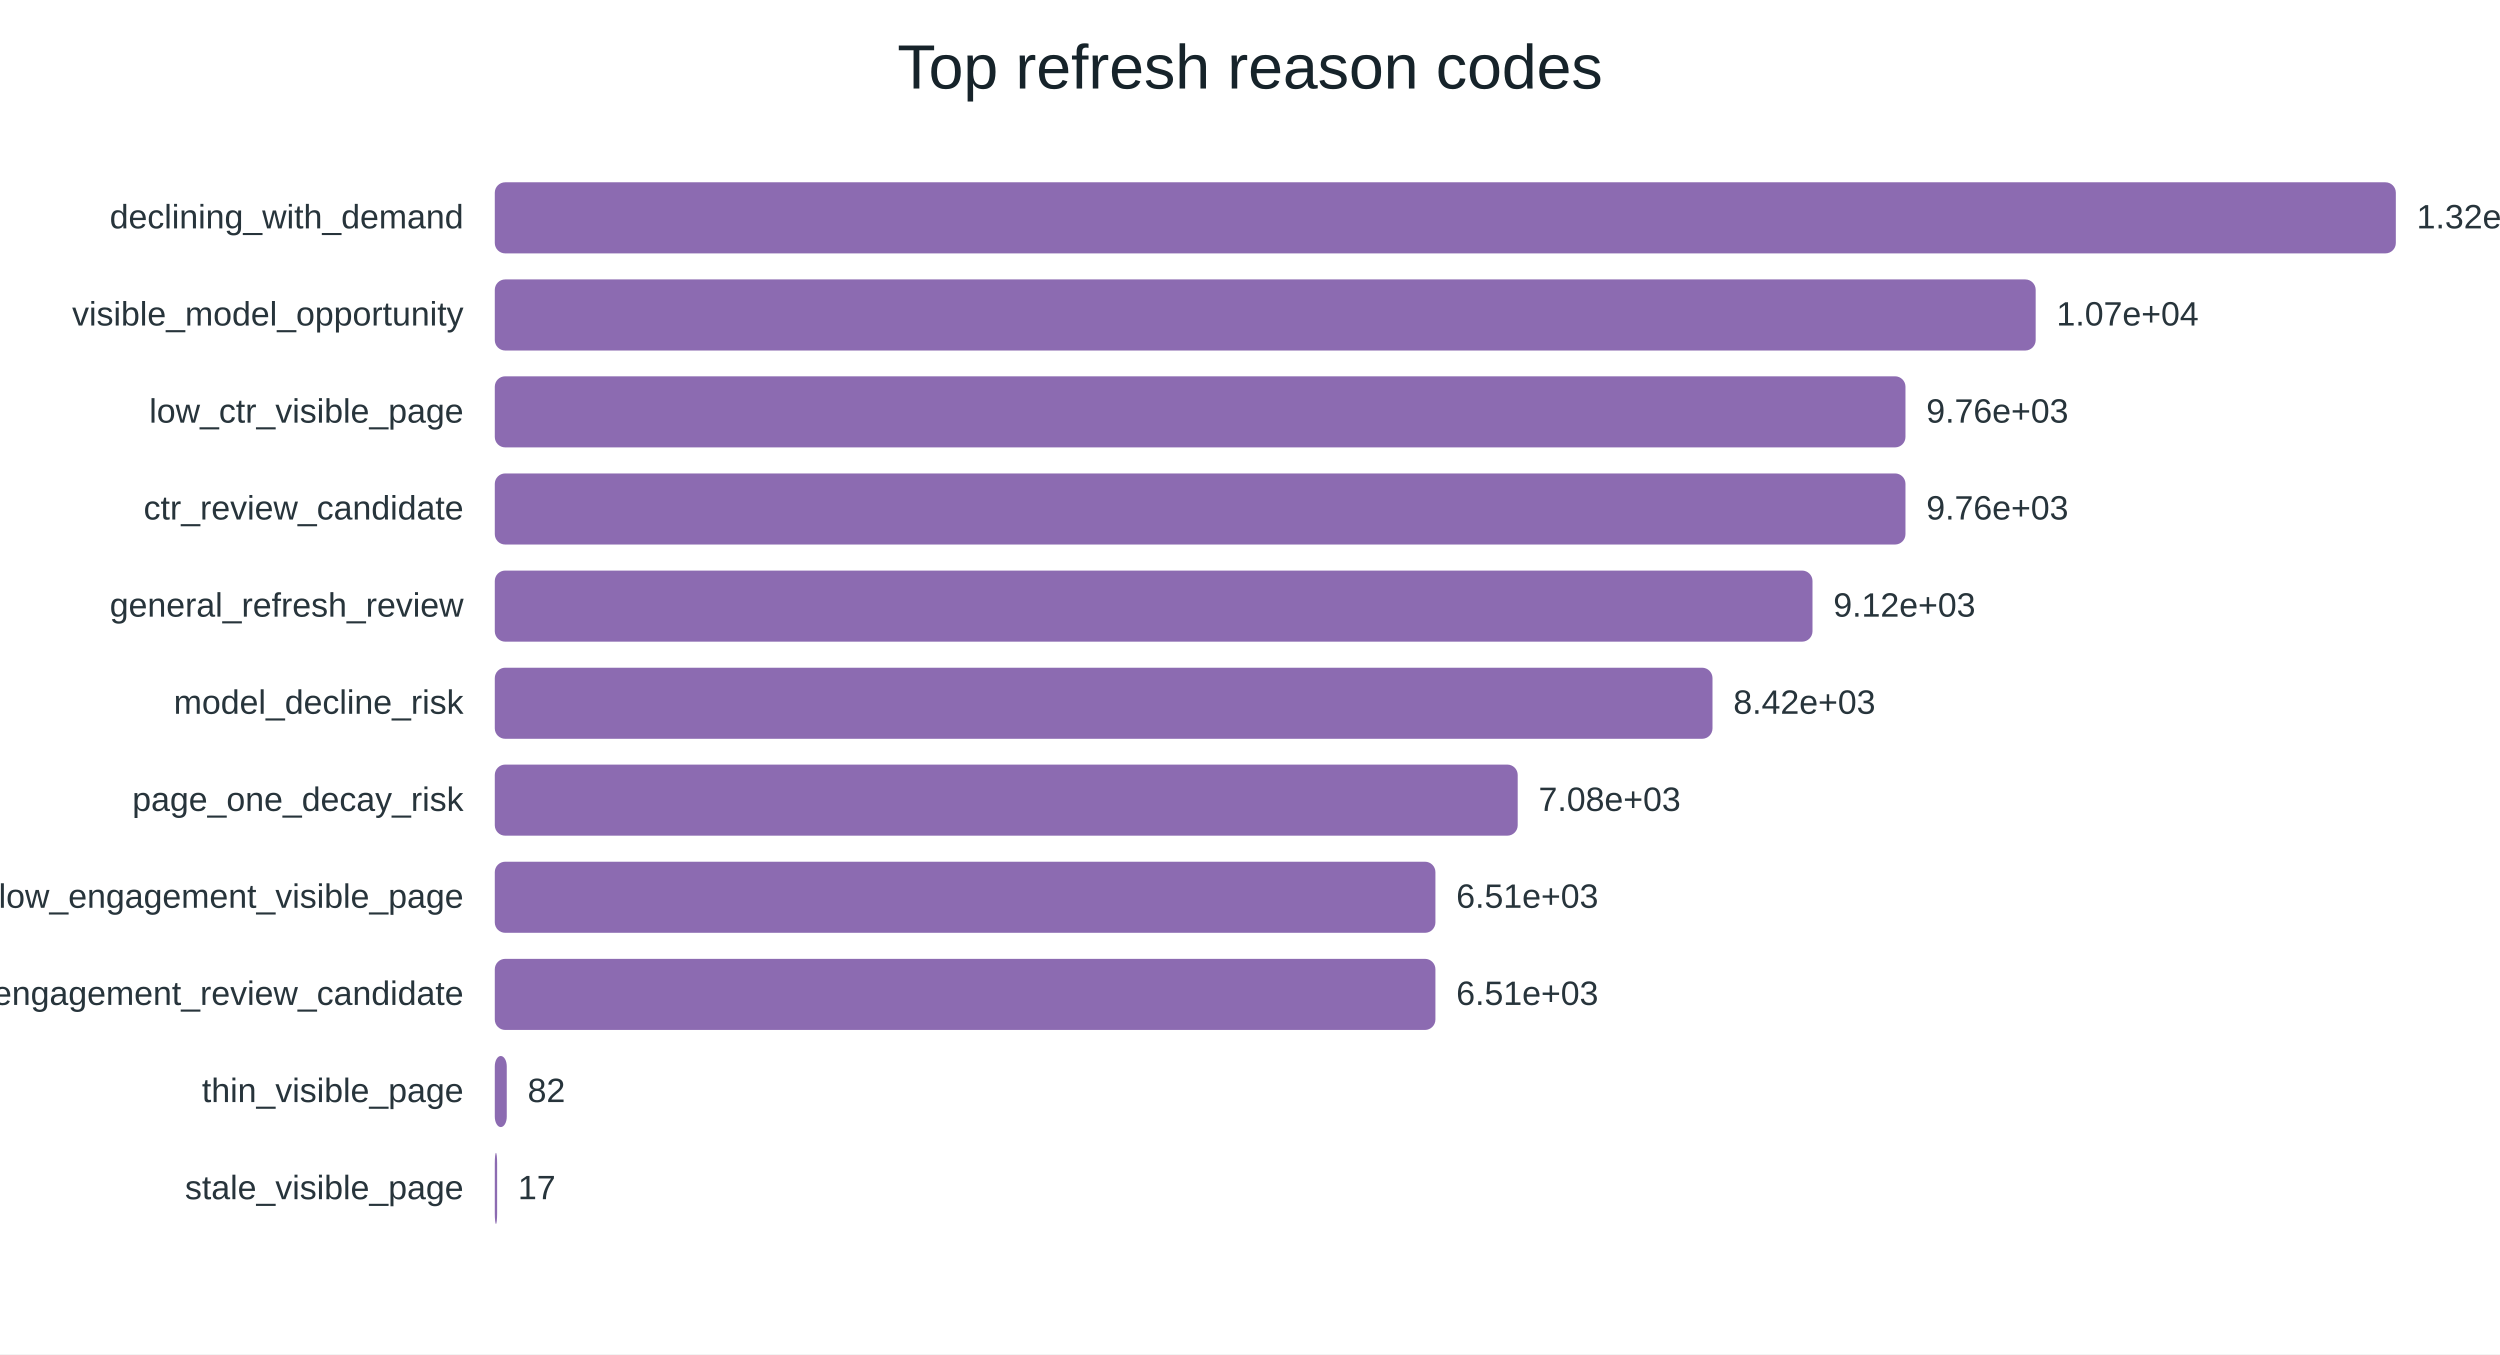
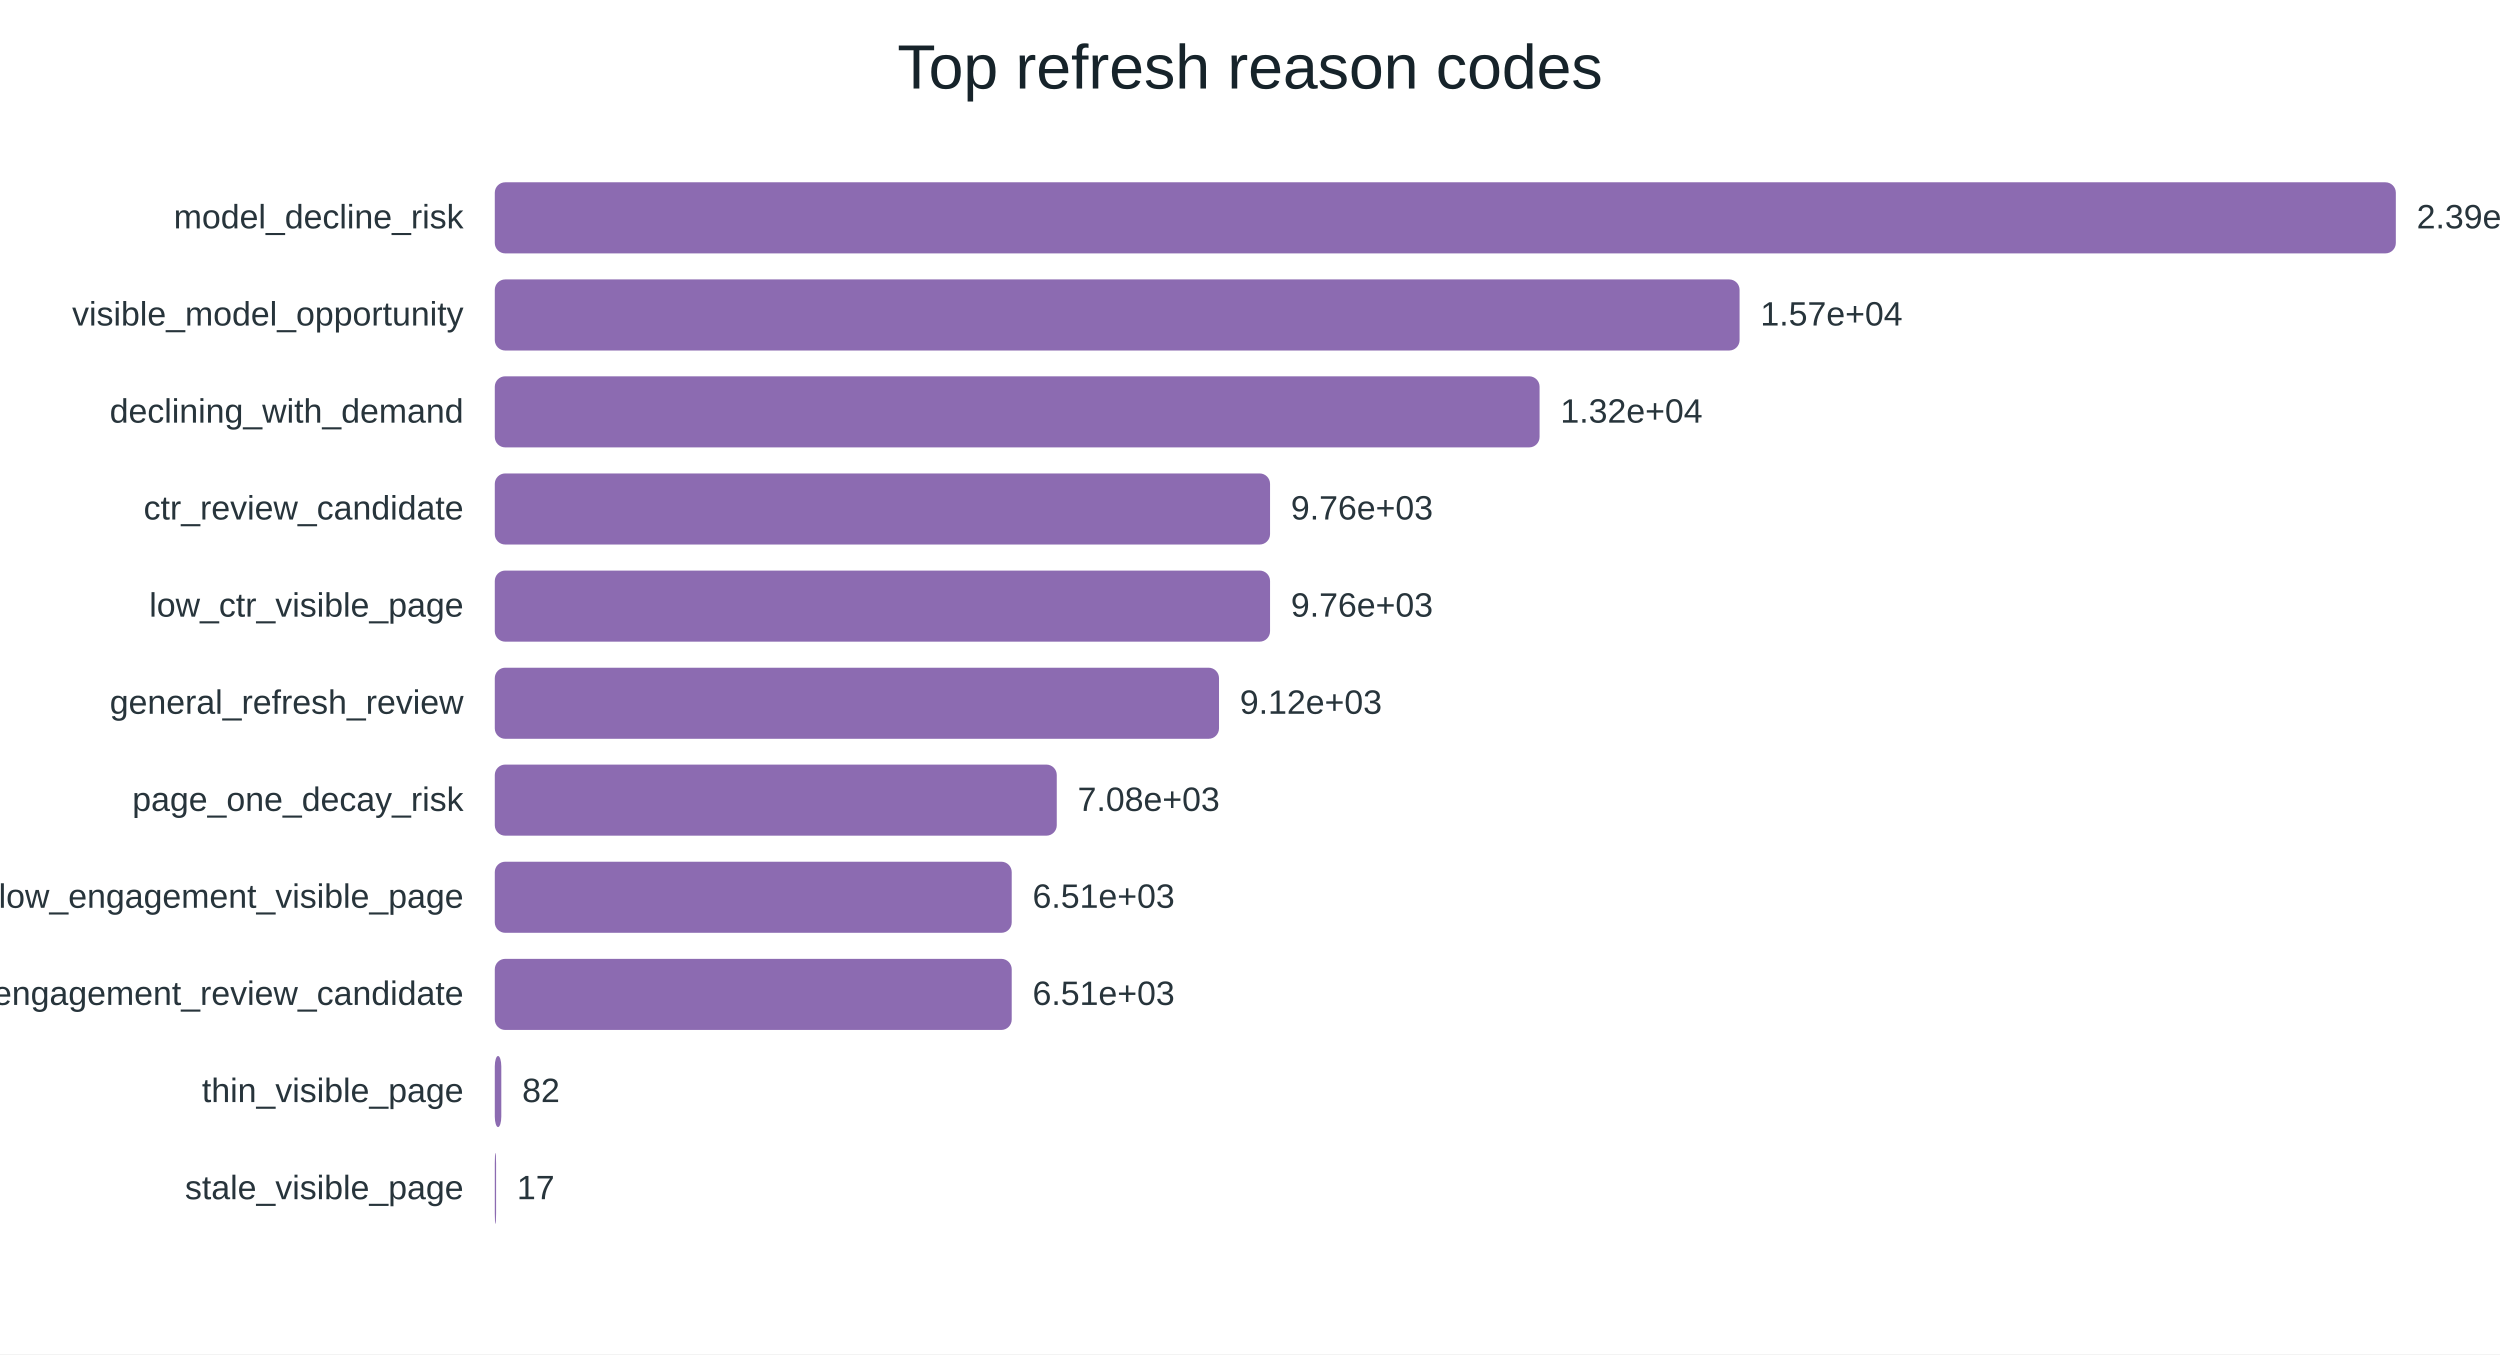
<svg xmlns="http://www.w3.org/2000/svg" width="960" height="520" viewBox="0 0 960 520">
  <rect width="100%" height="100%" fill="#ffffff" />
  <text x="480.0" y="34" text-anchor="middle" font-family="Arial" font-size="24" fill="#16232a">Top refresh reason codes</text>
-   <text x="178" y="87.7" text-anchor="end" font-family="Arial" font-size="13" fill="#27343b">declining_with_demand</text>
+   <text x="178" y="87.7" text-anchor="end" font-family="Arial" font-size="13" fill="#27343b">model_decline_risk</text>
  <rect x="190" y="70.0" width="730.0" height="27.3" fill="#8C6BB1" rx="4" />
-   <text x="928.0" y="87.7" font-family="Arial" font-size="13" fill="#27343b">1.32e+04</text>
+   <text x="928.0" y="87.7" font-family="Arial" font-size="13" fill="#27343b">2.39e+04</text>
  <text x="178" y="125.0" text-anchor="end" font-family="Arial" font-size="13" fill="#27343b">visible_model_opportunity</text>
-   <rect x="190" y="107.3" width="591.7" height="27.3" fill="#8C6BB1" rx="4" />
-   <text x="789.7" y="125.0" font-family="Arial" font-size="13" fill="#27343b">1.07e+04</text>
-   <text x="178" y="162.3" text-anchor="end" font-family="Arial" font-size="13" fill="#27343b">low_ctr_visible_page</text>
-   <rect x="190" y="144.5" width="541.7" height="27.3" fill="#8C6BB1" rx="4" />
-   <text x="739.7" y="162.3" font-family="Arial" font-size="13" fill="#27343b">9.76e+03</text>
+   <rect x="190" y="107.3" width="478.0" height="27.3" fill="#8C6BB1" rx="4" />
+   <text x="676.0" y="125.0" font-family="Arial" font-size="13" fill="#27343b">1.57e+04</text>
+   <text x="178" y="162.3" text-anchor="end" font-family="Arial" font-size="13" fill="#27343b">declining_with_demand</text>
+   <rect x="190" y="144.5" width="401.2" height="27.3" fill="#8C6BB1" rx="4" />
+   <text x="599.2" y="162.3" font-family="Arial" font-size="13" fill="#27343b">1.32e+04</text>
  <text x="178" y="199.5" text-anchor="end" font-family="Arial" font-size="13" fill="#27343b">ctr_review_candidate</text>
-   <rect x="190" y="181.8" width="541.7" height="27.3" fill="#8C6BB1" rx="4" />
-   <text x="739.7" y="199.5" font-family="Arial" font-size="13" fill="#27343b">9.76e+03</text>
-   <text x="178" y="236.8" text-anchor="end" font-family="Arial" font-size="13" fill="#27343b">general_refresh_review</text>
-   <rect x="190" y="219.1" width="506.0" height="27.3" fill="#8C6BB1" rx="4" />
-   <text x="704.0" y="236.8" font-family="Arial" font-size="13" fill="#27343b">9.12e+03</text>
-   <text x="178" y="274.1" text-anchor="end" font-family="Arial" font-size="13" fill="#27343b">model_decline_risk</text>
-   <rect x="190" y="256.4" width="467.6" height="27.3" fill="#8C6BB1" rx="4" />
-   <text x="665.6" y="274.1" font-family="Arial" font-size="13" fill="#27343b">8.42e+03</text>
+   <rect x="190" y="181.8" width="297.7" height="27.3" fill="#8C6BB1" rx="4" />
+   <text x="495.7" y="199.5" font-family="Arial" font-size="13" fill="#27343b">9.76e+03</text>
+   <text x="178" y="236.8" text-anchor="end" font-family="Arial" font-size="13" fill="#27343b">low_ctr_visible_page</text>
+   <rect x="190" y="219.1" width="297.7" height="27.3" fill="#8C6BB1" rx="4" />
+   <text x="495.7" y="236.8" font-family="Arial" font-size="13" fill="#27343b">9.76e+03</text>
+   <text x="178" y="274.1" text-anchor="end" font-family="Arial" font-size="13" fill="#27343b">general_refresh_review</text>
+   <rect x="190" y="256.4" width="278.1" height="27.3" fill="#8C6BB1" rx="4" />
+   <text x="476.1" y="274.1" font-family="Arial" font-size="13" fill="#27343b">9.12e+03</text>
  <text x="178" y="311.4" text-anchor="end" font-family="Arial" font-size="13" fill="#27343b">page_one_decay_risk</text>
-   <rect x="190" y="293.6" width="392.8" height="27.3" fill="#8C6BB1" rx="4" />
-   <text x="590.8" y="311.4" font-family="Arial" font-size="13" fill="#27343b">7.08e+03</text>
+   <rect x="190" y="293.6" width="215.8" height="27.3" fill="#8C6BB1" rx="4" />
+   <text x="413.8" y="311.4" font-family="Arial" font-size="13" fill="#27343b">7.08e+03</text>
  <text x="178" y="348.6" text-anchor="end" font-family="Arial" font-size="13" fill="#27343b">low_engagement_visible_page</text>
-   <rect x="190" y="330.9" width="361.2" height="27.3" fill="#8C6BB1" rx="4" />
-   <text x="559.2" y="348.6" font-family="Arial" font-size="13" fill="#27343b">6.51e+03</text>
+   <rect x="190" y="330.9" width="198.5" height="27.3" fill="#8C6BB1" rx="4" />
+   <text x="396.5" y="348.6" font-family="Arial" font-size="13" fill="#27343b">6.51e+03</text>
  <text x="178" y="385.9" text-anchor="end" font-family="Arial" font-size="13" fill="#27343b">engagement_review_candidate</text>
-   <rect x="190" y="368.2" width="361.2" height="27.3" fill="#8C6BB1" rx="4" />
-   <text x="559.2" y="385.9" font-family="Arial" font-size="13" fill="#27343b">6.51e+03</text>
+   <rect x="190" y="368.2" width="198.5" height="27.3" fill="#8C6BB1" rx="4" />
+   <text x="396.5" y="385.9" font-family="Arial" font-size="13" fill="#27343b">6.51e+03</text>
  <text x="178" y="423.2" text-anchor="end" font-family="Arial" font-size="13" fill="#27343b">thin_visible_page</text>
-   <rect x="190" y="405.5" width="4.6" height="27.3" fill="#8C6BB1" rx="4" />
-   <text x="202.6" y="423.2" font-family="Arial" font-size="13" fill="#27343b">82</text>
+   <rect x="190" y="405.5" width="2.5" height="27.3" fill="#8C6BB1" rx="4" />
+   <text x="200.5" y="423.2" font-family="Arial" font-size="13" fill="#27343b">82</text>
  <text x="178" y="460.5" text-anchor="end" font-family="Arial" font-size="13" fill="#27343b">stale_visible_page</text>
-   <rect x="190" y="442.7" width="0.9" height="27.3" fill="#8C6BB1" rx="4" />
-   <text x="198.9" y="460.5" font-family="Arial" font-size="13" fill="#27343b">17</text>
+   <rect x="190" y="442.7" width="0.5" height="27.3" fill="#8C6BB1" rx="4" />
+   <text x="198.5" y="460.5" font-family="Arial" font-size="13" fill="#27343b">17</text>
</svg>
